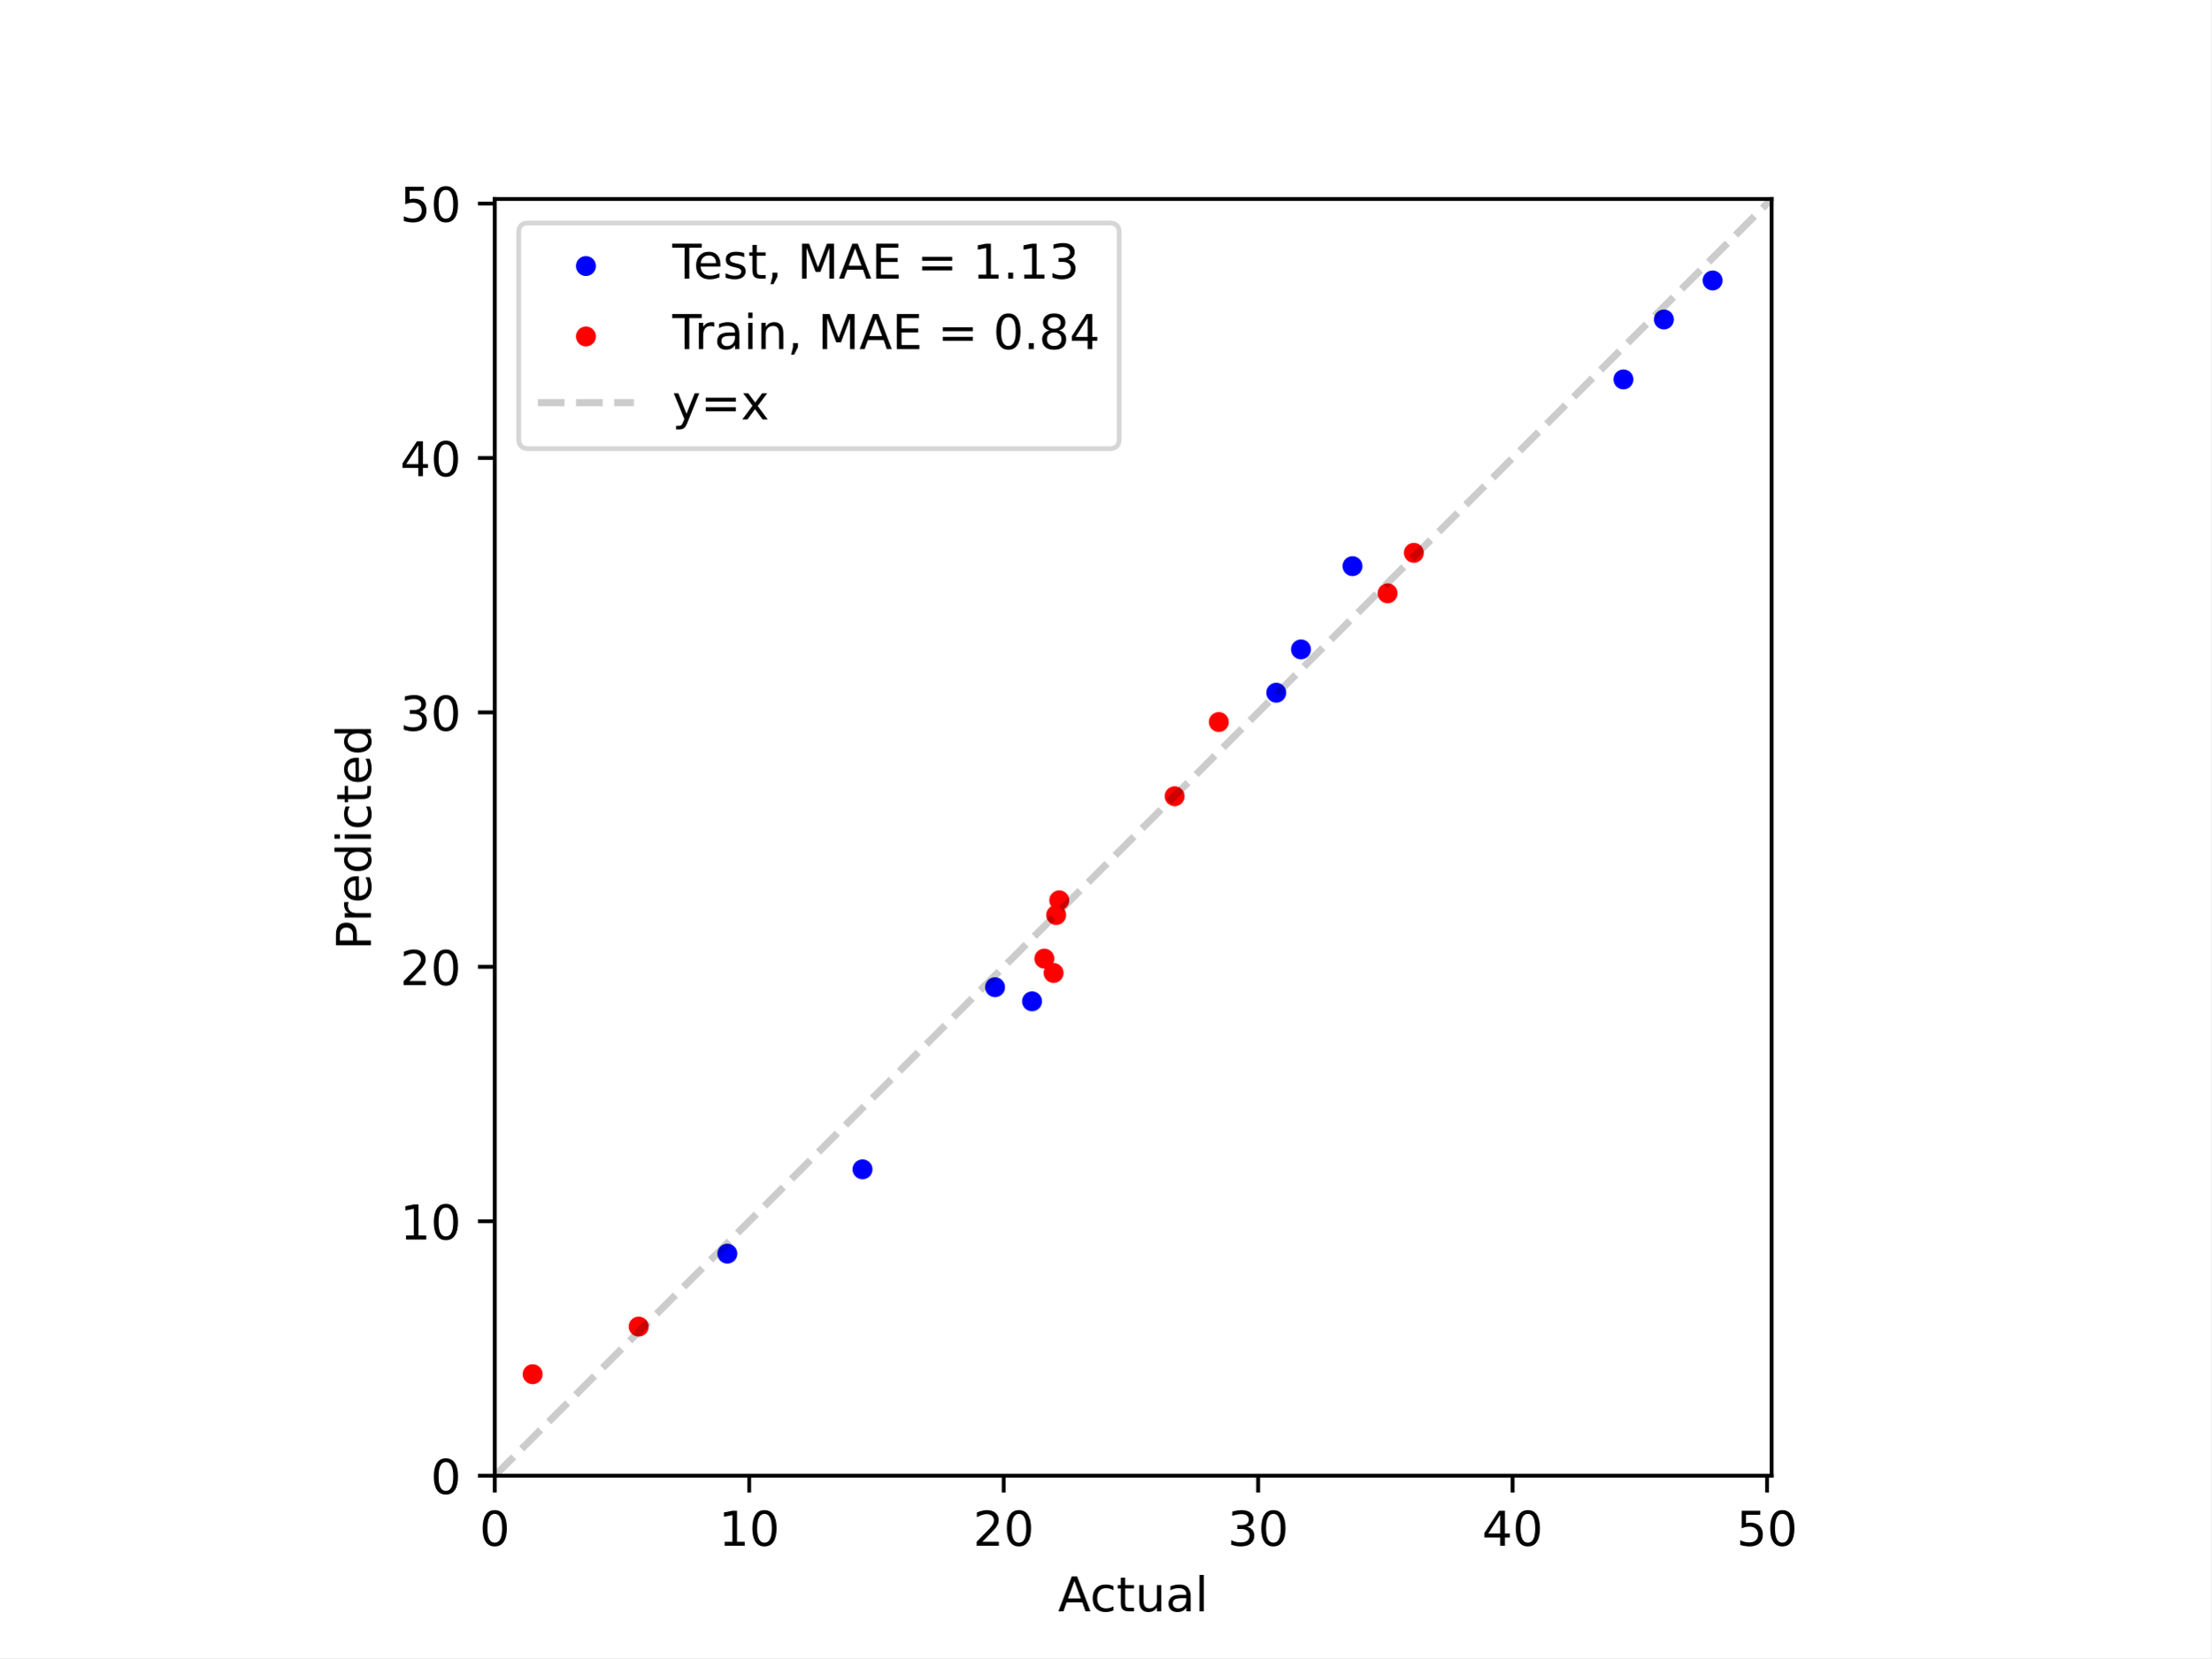
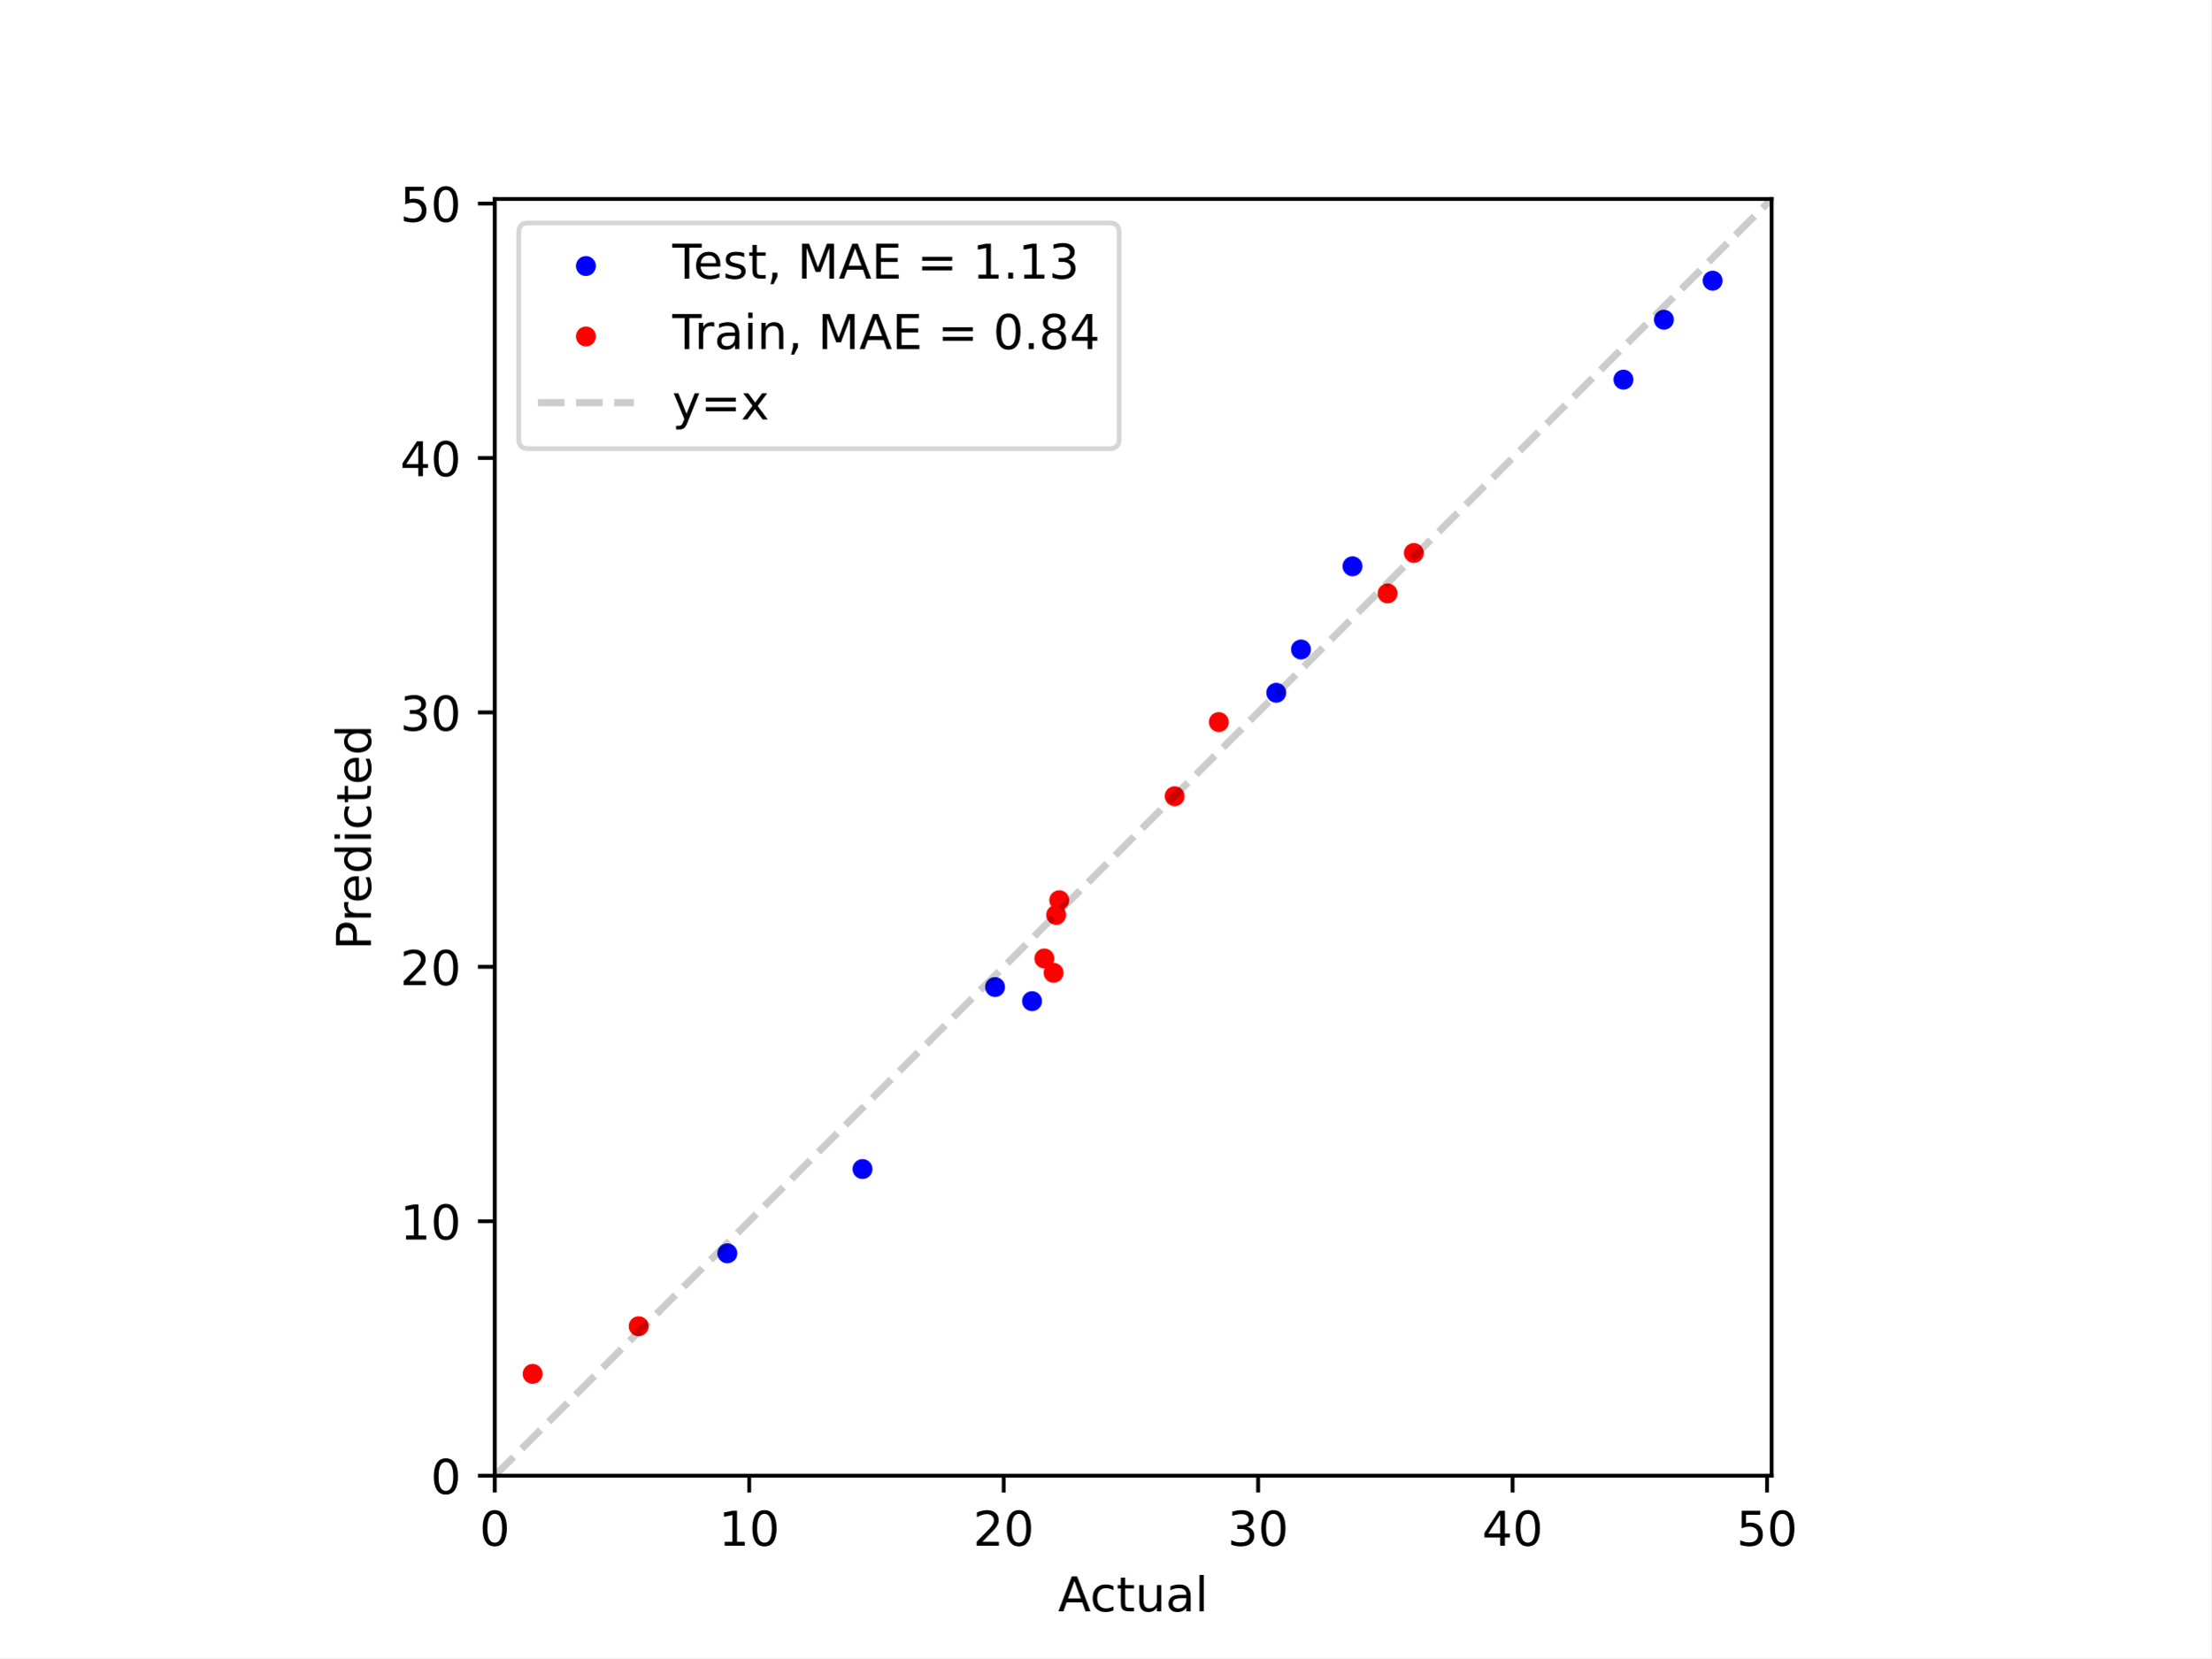
<svg xmlns="http://www.w3.org/2000/svg" xmlns:xlink="http://www.w3.org/1999/xlink" width="460.8pt" height="345.6pt" viewBox="0 0 460.8 345.6" version="1.1">
  <defs>
    <style type="text/css">*{stroke-linejoin: round; stroke-linecap: butt}</style>
  </defs>
  <g id="figure_1">
    <g id="patch_1">
      <path d="M 0 345.6  L 460.8 345.6  L 460.8 0  L 0 0  z " style="fill: #ffffff" />
    </g>
    <g id="axes_1">
      <g id="patch_2">
        <path d="M 103.104 307.584  L 369.216 307.584  L 369.216 41.472  L 103.104 41.472  z " style="fill: #ffffff" />
      </g>
      <g id="PathCollection_1">
        <defs>
-           <path id="mefe767dcaf" d="M 0 1.581  C 0.419 1.581 0.822 1.415 1.118 1.118  C 1.415 0.822 1.581 0.419 1.581 0  C 1.581 -0.419 1.415 -0.822 1.118 -1.118  C 0.822 -1.415 0.419 -1.581 0 -1.581  C -0.419 -1.581 -0.822 -1.415 -1.118 -1.118  C -1.415 -0.822 -1.581 -0.419 -1.581 0  C -1.581 0.419 -1.415 0.822 -1.118 1.118  C -0.822 1.415 -0.419 1.581 0 1.581  z " style="stroke: #0000ff" />
+           <path id="mb32ed9fb41" d="M 0 1.581  C 0.419 1.581 0.822 1.415 1.118 1.118  C 1.415 0.822 1.581 0.419 1.581 0  C 1.581 -0.419 1.415 -0.822 1.118 -1.118  C 0.822 -1.415 0.419 -1.581 0 -1.581  C -0.419 -1.581 -0.822 -1.415 -1.118 -1.118  C -1.415 -0.822 -1.581 -0.419 -1.581 0  C -1.581 0.419 -1.415 0.822 -1.118 1.118  C -0.822 1.415 -0.419 1.581 0 1.581  z " style="stroke: #0000ff" />
        </defs>
-         <g clip-path="url(#p537cecfb97)">
-           <use xlink:href="#mefe767dcaf" x="215.081" y="208.707" style="fill: #0000ff; stroke: #0000ff" />
-           <use xlink:href="#mefe767dcaf" x="179.748" y="243.728" style="fill: #0000ff; stroke: #0000ff" />
-           <use xlink:href="#mefe767dcaf" x="207.372" y="205.767" style="fill: #0000ff; stroke: #0000ff" />
-           <use xlink:href="#mefe767dcaf" x="271.131" y="135.351" style="fill: #0000ff; stroke: #0000ff" />
-           <use xlink:href="#mefe767dcaf" x="346.767" y="66.585" style="fill: #0000ff; stroke: #0000ff" />
-           <use xlink:href="#mefe767dcaf" x="151.576" y="261.302" style="fill: #0000ff; stroke: #0000ff" />
-           <use xlink:href="#mefe767dcaf" x="338.334" y="79.078" style="fill: #0000ff; stroke: #0000ff" />
-           <use xlink:href="#mefe767dcaf" x="265.975" y="144.379" style="fill: #0000ff; stroke: #0000ff" />
-           <use xlink:href="#mefe767dcaf" x="281.868" y="118" style="fill: #0000ff; stroke: #0000ff" />
-           <use xlink:href="#mefe767dcaf" x="356.92" y="58.455" style="fill: #0000ff; stroke: #0000ff" />
+         <g clip-path="url(#pcbd832520c)">
+           <use xlink:href="#mb32ed9fb41" x="215.081" y="208.673" style="fill: #0000ff; stroke: #0000ff" />
+           <use xlink:href="#mb32ed9fb41" x="179.748" y="243.67" style="fill: #0000ff; stroke: #0000ff" />
+           <use xlink:href="#mb32ed9fb41" x="207.372" y="205.734" style="fill: #0000ff; stroke: #0000ff" />
+           <use xlink:href="#mb32ed9fb41" x="271.131" y="135.37" style="fill: #0000ff; stroke: #0000ff" />
+           <use xlink:href="#mb32ed9fb41" x="346.767" y="66.632" style="fill: #0000ff; stroke: #0000ff" />
+           <use xlink:href="#mb32ed9fb41" x="151.576" y="261.235" style="fill: #0000ff; stroke: #0000ff" />
+           <use xlink:href="#mb32ed9fb41" x="338.334" y="79.125" style="fill: #0000ff; stroke: #0000ff" />
+           <use xlink:href="#mb32ed9fb41" x="265.975" y="144.391" style="fill: #0000ff; stroke: #0000ff" />
+           <use xlink:href="#mb32ed9fb41" x="281.868" y="118.03" style="fill: #0000ff; stroke: #0000ff" />
+           <use xlink:href="#mb32ed9fb41" x="356.92" y="58.5" style="fill: #0000ff; stroke: #0000ff" />
        </g>
      </g>
      <g id="PathCollection_2">
        <defs>
-           <path id="m1719aec3b1" d="M 0 1.581  C 0.419 1.581 0.822 1.415 1.118 1.118  C 1.415 0.822 1.581 0.419 1.581 0  C 1.581 -0.419 1.415 -0.822 1.118 -1.118  C 0.822 -1.415 0.419 -1.581 0 -1.581  C -0.419 -1.581 -0.822 -1.415 -1.118 -1.118  C -1.415 -0.822 -1.581 -0.419 -1.581 0  C -1.581 0.419 -1.415 0.822 -1.118 1.118  C -0.822 1.415 -0.419 1.581 0 1.581  z " style="stroke: #ff0000" />
+           <path id="m0608c07173" d="M 0 1.581  C 0.419 1.581 0.822 1.415 1.118 1.118  C 1.415 0.822 1.581 0.419 1.581 0  C 1.581 -0.419 1.415 -0.822 1.118 -1.118  C 0.822 -1.415 0.419 -1.581 0 -1.581  C -0.419 -1.581 -0.822 -1.415 -1.118 -1.118  C -1.415 -0.822 -1.581 -0.419 -1.581 0  C -1.581 0.419 -1.415 0.822 -1.118 1.118  C -0.822 1.415 -0.419 1.581 0 1.581  z " style="stroke: #ff0000" />
        </defs>
-         <g clip-path="url(#p537cecfb97)">
-           <use xlink:href="#m1719aec3b1" x="220.751" y="187.654" style="fill: #ff0000; stroke: #ff0000" />
-           <use xlink:href="#m1719aec3b1" x="219.574" y="202.8" style="fill: #ff0000; stroke: #ff0000" />
-           <use xlink:href="#m1719aec3b1" x="254.005" y="150.489" style="fill: #ff0000; stroke: #ff0000" />
-           <use xlink:href="#m1719aec3b1" x="111.001" y="286.43" style="fill: #ff0000; stroke: #ff0000" />
-           <use xlink:href="#m1719aec3b1" x="133.099" y="276.508" style="fill: #ff0000; stroke: #ff0000" />
-           <use xlink:href="#m1719aec3b1" x="294.652" y="115.223" style="fill: #ff0000; stroke: #ff0000" />
-           <use xlink:href="#m1719aec3b1" x="217.645" y="199.81" style="fill: #ff0000; stroke: #ff0000" />
-           <use xlink:href="#m1719aec3b1" x="220.108" y="190.718" style="fill: #ff0000; stroke: #ff0000" />
-           <use xlink:href="#m1719aec3b1" x="244.799" y="165.96" style="fill: #ff0000; stroke: #ff0000" />
-           <use xlink:href="#m1719aec3b1" x="289.182" y="123.66" style="fill: #ff0000; stroke: #ff0000" />
+         <g clip-path="url(#pcbd832520c)">
+           <use xlink:href="#m0608c07173" x="220.751" y="187.635" style="fill: #ff0000; stroke: #ff0000" />
+           <use xlink:href="#m0608c07173" x="219.574" y="202.77" style="fill: #ff0000; stroke: #ff0000" />
+           <use xlink:href="#m0608c07173" x="254.005" y="150.498" style="fill: #ff0000; stroke: #ff0000" />
+           <use xlink:href="#m0608c07173" x="111.001" y="286.363" style="fill: #ff0000; stroke: #ff0000" />
+           <use xlink:href="#m0608c07173" x="133.099" y="276.438" style="fill: #ff0000; stroke: #ff0000" />
+           <use xlink:href="#m0608c07173" x="294.652" y="115.254" style="fill: #ff0000; stroke: #ff0000" />
+           <use xlink:href="#m0608c07173" x="217.645" y="199.782" style="fill: #ff0000; stroke: #ff0000" />
+           <use xlink:href="#m0608c07173" x="220.108" y="190.697" style="fill: #ff0000; stroke: #ff0000" />
+           <use xlink:href="#m0608c07173" x="244.799" y="165.958" style="fill: #ff0000; stroke: #ff0000" />
+           <use xlink:href="#m0608c07173" x="289.182" y="123.686" style="fill: #ff0000; stroke: #ff0000" />
        </g>
      </g>
      <g id="matplotlib.axis_1">
        <g id="xtick_1">
          <g id="line2d_1">
            <defs>
-               <path id="m0446b11074" d="M 0 0  L 0 3.5  " style="stroke: #000000; stroke-width: 0.8" />
-             </defs>
-             <g>
-               <use xlink:href="#m0446b11074" x="103.104" y="307.584" style="stroke: #000000; stroke-width: 0.8" />
+               <path id="m0397fad5c5" d="M 0 0  L 0 3.5  " style="stroke: #000000; stroke-width: 0.8" />
+             </defs>
+             <g>
+               <use xlink:href="#m0397fad5c5" x="103.104" y="307.584" style="stroke: #000000; stroke-width: 0.8" />
            </g>
          </g>
          <g id="text_1">
            <g transform="translate(99.92275 322.1824) scale(0.1 -0.1)">
              <defs>
                <path id="DejaVuSans-30" d="M 2034 4250  Q 1547 4250 1301 3770  Q 1056 3291 1056 2328  Q 1056 1369 1301 889  Q 1547 409 2034 409  Q 2525 409 2770 889  Q 3016 1369 3016 2328  Q 3016 3291 2770 3770  Q 2525 4250 2034 4250  z M 2034 4750  Q 2819 4750 3233 4129  Q 3647 3509 3647 2328  Q 3647 1150 3233 529  Q 2819 -91 2034 -91  Q 1250 -91 836 529  Q 422 1150 422 2328  Q 422 3509 836 4129  Q 1250 4750 2034 4750  z " transform="scale(0.015625)" />
              </defs>
              <use xlink:href="#DejaVuSans-30" />
            </g>
          </g>
        </g>
        <g id="xtick_2">
          <g id="line2d_2">
            <g>
-               <use xlink:href="#m0446b11074" x="156.136" y="307.584" style="stroke: #000000; stroke-width: 0.8" />
+               <use xlink:href="#m0397fad5c5" x="156.136" y="307.584" style="stroke: #000000; stroke-width: 0.8" />
            </g>
          </g>
          <g id="text_2">
            <g transform="translate(149.774 322.1824) scale(0.1 -0.1)">
              <defs>
                <path id="DejaVuSans-31" d="M 794 531  L 1825 531  L 1825 4091  L 703 3866  L 703 4441  L 1819 4666  L 2450 4666  L 2450 531  L 3481 531  L 3481 0  L 794 0  L 794 531  z " transform="scale(0.015625)" />
              </defs>
              <use xlink:href="#DejaVuSans-31" />
              <use xlink:href="#DejaVuSans-30" x="63.623" />
            </g>
          </g>
        </g>
        <g id="xtick_3">
          <g id="line2d_3">
            <g>
-               <use xlink:href="#m0446b11074" x="209.169" y="307.584" style="stroke: #000000; stroke-width: 0.8" />
+               <use xlink:href="#m0397fad5c5" x="209.169" y="307.584" style="stroke: #000000; stroke-width: 0.8" />
            </g>
          </g>
          <g id="text_3">
            <g transform="translate(202.8064 322.1824) scale(0.1 -0.1)">
              <defs>
                <path id="DejaVuSans-32" d="M 1228 531  L 3431 531  L 3431 0  L 469 0  L 469 531  Q 828 903 1448 1529  Q 2069 2156 2228 2338  Q 2531 2678 2651 2914  Q 2772 3150 2772 3378  Q 2772 3750 2511 3984  Q 2250 4219 1831 4219  Q 1534 4219 1204 4116  Q 875 4013 500 3803  L 500 4441  Q 881 4594 1212 4672  Q 1544 4750 1819 4750  Q 2544 4750 2975 4387  Q 3406 4025 3406 3419  Q 3406 3131 3298 2873  Q 3191 2616 2906 2266  Q 2828 2175 2409 1742  Q 1991 1309 1228 531  z " transform="scale(0.015625)" />
              </defs>
              <use xlink:href="#DejaVuSans-32" />
              <use xlink:href="#DejaVuSans-30" x="63.623" />
            </g>
          </g>
        </g>
        <g id="xtick_4">
          <g id="line2d_4">
            <g>
-               <use xlink:href="#m0446b11074" x="262.201" y="307.584" style="stroke: #000000; stroke-width: 0.8" />
+               <use xlink:href="#m0397fad5c5" x="262.201" y="307.584" style="stroke: #000000; stroke-width: 0.8" />
            </g>
          </g>
          <g id="text_4">
            <g transform="translate(255.8389 322.1824) scale(0.1 -0.1)">
              <defs>
                <path id="DejaVuSans-33" d="M 2597 2516  Q 3050 2419 3304 2112  Q 3559 1806 3559 1356  Q 3559 666 3084 287  Q 2609 -91 1734 -91  Q 1441 -91 1130 -33  Q 819 25 488 141  L 488 750  Q 750 597 1062 519  Q 1375 441 1716 441  Q 2309 441 2620 675  Q 2931 909 2931 1356  Q 2931 1769 2642 2001  Q 2353 2234 1838 2234  L 1294 2234  L 1294 2753  L 1863 2753  Q 2328 2753 2575 2939  Q 2822 3125 2822 3475  Q 2822 3834 2567 4026  Q 2313 4219 1838 4219  Q 1578 4219 1281 4162  Q 984 4106 628 3988  L 628 4550  Q 988 4650 1302 4700  Q 1616 4750 1894 4750  Q 2613 4750 3031 4423  Q 3450 4097 3450 3541  Q 3450 3153 3228 2886  Q 3006 2619 2597 2516  z " transform="scale(0.015625)" />
              </defs>
              <use xlink:href="#DejaVuSans-33" />
              <use xlink:href="#DejaVuSans-30" x="63.623" />
            </g>
          </g>
        </g>
        <g id="xtick_5">
          <g id="line2d_5">
            <g>
-               <use xlink:href="#m0446b11074" x="315.234" y="307.584" style="stroke: #000000; stroke-width: 0.8" />
+               <use xlink:href="#m0397fad5c5" x="315.234" y="307.584" style="stroke: #000000; stroke-width: 0.8" />
            </g>
          </g>
          <g id="text_5">
            <g transform="translate(308.8713 322.1824) scale(0.1 -0.1)">
              <defs>
                <path id="DejaVuSans-34" d="M 2419 4116  L 825 1625  L 2419 1625  L 2419 4116  z M 2253 4666  L 3047 4666  L 3047 1625  L 3713 1625  L 3713 1100  L 3047 1100  L 3047 0  L 2419 0  L 2419 1100  L 313 1100  L 313 1709  L 2253 4666  z " transform="scale(0.015625)" />
              </defs>
              <use xlink:href="#DejaVuSans-34" />
              <use xlink:href="#DejaVuSans-30" x="63.623" />
            </g>
          </g>
        </g>
        <g id="xtick_6">
          <g id="line2d_6">
            <g>
-               <use xlink:href="#m0446b11074" x="368.266" y="307.584" style="stroke: #000000; stroke-width: 0.8" />
+               <use xlink:href="#m0397fad5c5" x="368.266" y="307.584" style="stroke: #000000; stroke-width: 0.8" />
            </g>
          </g>
          <g id="text_6">
            <g transform="translate(361.9038 322.1824) scale(0.1 -0.1)">
              <defs>
                <path id="DejaVuSans-35" d="M 691 4666  L 3169 4666  L 3169 4134  L 1269 4134  L 1269 2991  Q 1406 3038 1543 3061  Q 1681 3084 1819 3084  Q 2600 3084 3056 2656  Q 3513 2228 3513 1497  Q 3513 744 3044 326  Q 2575 -91 1722 -91  Q 1428 -91 1123 -41  Q 819 9 494 109  L 494 744  Q 775 591 1075 516  Q 1375 441 1709 441  Q 2250 441 2565 725  Q 2881 1009 2881 1497  Q 2881 1984 2565 2268  Q 2250 2553 1709 2553  Q 1456 2553 1204 2497  Q 953 2441 691 2322  L 691 4666  z " transform="scale(0.015625)" />
              </defs>
              <use xlink:href="#DejaVuSans-35" />
              <use xlink:href="#DejaVuSans-30" x="63.623" />
            </g>
          </g>
        </g>
        <g id="text_7">
          <g transform="translate(220.4959 335.8606) scale(0.1 -0.1)">
            <defs>
              <path id="DejaVuSans-41" d="M 2188 4044  L 1331 1722  L 3047 1722  L 2188 4044  z M 1831 4666  L 2547 4666  L 4325 0  L 3669 0  L 3244 1197  L 1141 1197  L 716 0  L 50 0  L 1831 4666  z " transform="scale(0.015625)" />
              <path id="DejaVuSans-63" d="M 3122 3366  L 3122 2828  Q 2878 2963 2633 3030  Q 2388 3097 2138 3097  Q 1578 3097 1268 2742  Q 959 2388 959 1747  Q 959 1106 1268 751  Q 1578 397 2138 397  Q 2388 397 2633 464  Q 2878 531 3122 666  L 3122 134  Q 2881 22 2623 -34  Q 2366 -91 2075 -91  Q 1284 -91 818 406  Q 353 903 353 1747  Q 353 2603 823 3093  Q 1294 3584 2113 3584  Q 2378 3584 2631 3529  Q 2884 3475 3122 3366  z " transform="scale(0.015625)" />
              <path id="DejaVuSans-74" d="M 1172 4494  L 1172 3500  L 2356 3500  L 2356 3053  L 1172 3053  L 1172 1153  Q 1172 725 1289 603  Q 1406 481 1766 481  L 2356 481  L 2356 0  L 1766 0  Q 1100 0 847 248  Q 594 497 594 1153  L 594 3053  L 172 3053  L 172 3500  L 594 3500  L 594 4494  L 1172 4494  z " transform="scale(0.015625)" />
              <path id="DejaVuSans-75" d="M 544 1381  L 544 3500  L 1119 3500  L 1119 1403  Q 1119 906 1312 657  Q 1506 409 1894 409  Q 2359 409 2629 706  Q 2900 1003 2900 1516  L 2900 3500  L 3475 3500  L 3475 0  L 2900 0  L 2900 538  Q 2691 219 2414 64  Q 2138 -91 1772 -91  Q 1169 -91 856 284  Q 544 659 544 1381  z M 1991 3584  L 1991 3584  z " transform="scale(0.015625)" />
              <path id="DejaVuSans-61" d="M 2194 1759  Q 1497 1759 1228 1600  Q 959 1441 959 1056  Q 959 750 1161 570  Q 1363 391 1709 391  Q 2188 391 2477 730  Q 2766 1069 2766 1631  L 2766 1759  L 2194 1759  z M 3341 1997  L 3341 0  L 2766 0  L 2766 531  Q 2569 213 2275 61  Q 1981 -91 1556 -91  Q 1019 -91 701 211  Q 384 513 384 1019  Q 384 1609 779 1909  Q 1175 2209 1959 2209  L 2766 2209  L 2766 2266  Q 2766 2663 2505 2880  Q 2244 3097 1772 3097  Q 1472 3097 1187 3025  Q 903 2953 641 2809  L 641 3341  Q 956 3463 1253 3523  Q 1550 3584 1831 3584  Q 2591 3584 2966 3190  Q 3341 2797 3341 1997  z " transform="scale(0.015625)" />
              <path id="DejaVuSans-6c" d="M 603 4863  L 1178 4863  L 1178 0  L 603 0  L 603 4863  z " transform="scale(0.015625)" />
            </defs>
            <use xlink:href="#DejaVuSans-41" />
            <use xlink:href="#DejaVuSans-63" x="66.658" />
            <use xlink:href="#DejaVuSans-74" x="121.639" />
            <use xlink:href="#DejaVuSans-75" x="160.848" />
            <use xlink:href="#DejaVuSans-61" x="224.227" />
            <use xlink:href="#DejaVuSans-6c" x="285.506" />
          </g>
        </g>
      </g>
      <g id="matplotlib.axis_2">
        <g id="ytick_1">
          <g id="line2d_7">
            <defs>
-               <path id="m635bc2f3e3" d="M 0 0  L -3.5 0  " style="stroke: #000000; stroke-width: 0.8" />
-             </defs>
-             <g>
-               <use xlink:href="#m635bc2f3e3" x="103.104" y="307.584" style="stroke: #000000; stroke-width: 0.8" />
+               <path id="mcb810ab3c8" d="M 0 0  L -3.5 0  " style="stroke: #000000; stroke-width: 0.8" />
+             </defs>
+             <g>
+               <use xlink:href="#mcb810ab3c8" x="103.104" y="307.584" style="stroke: #000000; stroke-width: 0.8" />
            </g>
          </g>
          <g id="text_8">
            <g transform="translate(89.7415 311.3832) scale(0.1 -0.1)">
              <use xlink:href="#DejaVuSans-30" />
            </g>
          </g>
        </g>
        <g id="ytick_2">
          <g id="line2d_8">
            <g>
-               <use xlink:href="#m635bc2f3e3" x="103.104" y="254.552" style="stroke: #000000; stroke-width: 0.8" />
+               <use xlink:href="#mcb810ab3c8" x="103.104" y="254.552" style="stroke: #000000; stroke-width: 0.8" />
            </g>
          </g>
          <g id="text_9">
            <g transform="translate(83.379 258.3508) scale(0.1 -0.1)">
              <use xlink:href="#DejaVuSans-31" />
              <use xlink:href="#DejaVuSans-30" x="63.623" />
            </g>
          </g>
        </g>
        <g id="ytick_3">
          <g id="line2d_9">
            <g>
-               <use xlink:href="#m635bc2f3e3" x="103.104" y="201.519" style="stroke: #000000; stroke-width: 0.8" />
+               <use xlink:href="#mcb810ab3c8" x="103.104" y="201.519" style="stroke: #000000; stroke-width: 0.8" />
            </g>
          </g>
          <g id="text_10">
            <g transform="translate(83.379 205.3183) scale(0.1 -0.1)">
              <use xlink:href="#DejaVuSans-32" />
              <use xlink:href="#DejaVuSans-30" x="63.623" />
            </g>
          </g>
        </g>
        <g id="ytick_4">
          <g id="line2d_10">
            <g>
-               <use xlink:href="#m635bc2f3e3" x="103.104" y="148.487" style="stroke: #000000; stroke-width: 0.8" />
+               <use xlink:href="#mcb810ab3c8" x="103.104" y="148.487" style="stroke: #000000; stroke-width: 0.8" />
            </g>
          </g>
          <g id="text_11">
            <g transform="translate(83.379 152.2859) scale(0.1 -0.1)">
              <use xlink:href="#DejaVuSans-33" />
              <use xlink:href="#DejaVuSans-30" x="63.623" />
            </g>
          </g>
        </g>
        <g id="ytick_5">
          <g id="line2d_11">
            <g>
-               <use xlink:href="#m635bc2f3e3" x="103.104" y="95.454" style="stroke: #000000; stroke-width: 0.8" />
+               <use xlink:href="#mcb810ab3c8" x="103.104" y="95.454" style="stroke: #000000; stroke-width: 0.8" />
            </g>
          </g>
          <g id="text_12">
            <g transform="translate(83.379 99.25341) scale(0.1 -0.1)">
              <use xlink:href="#DejaVuSans-34" />
              <use xlink:href="#DejaVuSans-30" x="63.623" />
            </g>
          </g>
        </g>
        <g id="ytick_6">
          <g id="line2d_12">
            <g>
-               <use xlink:href="#m635bc2f3e3" x="103.104" y="42.422" style="stroke: #000000; stroke-width: 0.8" />
+               <use xlink:href="#mcb810ab3c8" x="103.104" y="42.422" style="stroke: #000000; stroke-width: 0.8" />
            </g>
          </g>
          <g id="text_13">
            <g transform="translate(83.379 46.22096) scale(0.1 -0.1)">
              <use xlink:href="#DejaVuSans-35" />
              <use xlink:href="#DejaVuSans-30" x="63.623" />
            </g>
          </g>
        </g>
        <g id="text_14">
          <g transform="translate(77.29931 197.9983) rotate(-90) scale(0.1 -0.1)">
            <defs>
              <path id="DejaVuSans-50" d="M 1259 4147  L 1259 2394  L 2053 2394  Q 2494 2394 2734 2622  Q 2975 2850 2975 3272  Q 2975 3691 2734 3919  Q 2494 4147 2053 4147  L 1259 4147  z M 628 4666  L 2053 4666  Q 2838 4666 3239 4311  Q 3641 3956 3641 3272  Q 3641 2581 3239 2228  Q 2838 1875 2053 1875  L 1259 1875  L 1259 0  L 628 0  L 628 4666  z " transform="scale(0.015625)" />
              <path id="DejaVuSans-72" d="M 2631 2963  Q 2534 3019 2420 3045  Q 2306 3072 2169 3072  Q 1681 3072 1420 2755  Q 1159 2438 1159 1844  L 1159 0  L 581 0  L 581 3500  L 1159 3500  L 1159 2956  Q 1341 3275 1631 3429  Q 1922 3584 2338 3584  Q 2397 3584 2469 3576  Q 2541 3569 2628 3553  L 2631 2963  z " transform="scale(0.015625)" />
              <path id="DejaVuSans-65" d="M 3597 1894  L 3597 1613  L 953 1613  Q 991 1019 1311 708  Q 1631 397 2203 397  Q 2534 397 2845 478  Q 3156 559 3463 722  L 3463 178  Q 3153 47 2828 -22  Q 2503 -91 2169 -91  Q 1331 -91 842 396  Q 353 884 353 1716  Q 353 2575 817 3079  Q 1281 3584 2069 3584  Q 2775 3584 3186 3129  Q 3597 2675 3597 1894  z M 3022 2063  Q 3016 2534 2758 2815  Q 2500 3097 2075 3097  Q 1594 3097 1305 2825  Q 1016 2553 972 2059  L 3022 2063  z " transform="scale(0.015625)" />
              <path id="DejaVuSans-64" d="M 2906 2969  L 2906 4863  L 3481 4863  L 3481 0  L 2906 0  L 2906 525  Q 2725 213 2448 61  Q 2172 -91 1784 -91  Q 1150 -91 751 415  Q 353 922 353 1747  Q 353 2572 751 3078  Q 1150 3584 1784 3584  Q 2172 3584 2448 3432  Q 2725 3281 2906 2969  z M 947 1747  Q 947 1113 1208 752  Q 1469 391 1925 391  Q 2381 391 2643 752  Q 2906 1113 2906 1747  Q 2906 2381 2643 2742  Q 2381 3103 1925 3103  Q 1469 3103 1208 2742  Q 947 2381 947 1747  z " transform="scale(0.015625)" />
              <path id="DejaVuSans-69" d="M 603 3500  L 1178 3500  L 1178 0  L 603 0  L 603 3500  z M 603 4863  L 1178 4863  L 1178 4134  L 603 4134  L 603 4863  z " transform="scale(0.015625)" />
            </defs>
            <use xlink:href="#DejaVuSans-50" />
            <use xlink:href="#DejaVuSans-72" x="58.553" />
            <use xlink:href="#DejaVuSans-65" x="97.416" />
            <use xlink:href="#DejaVuSans-64" x="158.939" />
            <use xlink:href="#DejaVuSans-69" x="222.416" />
            <use xlink:href="#DejaVuSans-63" x="250.199" />
            <use xlink:href="#DejaVuSans-74" x="305.18" />
            <use xlink:href="#DejaVuSans-65" x="344.389" />
            <use xlink:href="#DejaVuSans-64" x="405.912" />
          </g>
        </g>
      </g>
      <g id="line2d_13">
-         <path d="M 103.104 307.584  L 369.216 41.472  " clip-path="url(#p537cecfb97)" style="fill: none; stroke-dasharray: 5.55,2.4; stroke-dashoffset: 0; stroke: #000000; stroke-opacity: 0.2; stroke-width: 1.5" />
+         <path d="M 103.104 307.584  L 369.216 41.472  " clip-path="url(#pcbd832520c)" style="fill: none; stroke-dasharray: 5.55,2.4; stroke-dashoffset: 0; stroke: #000000; stroke-opacity: 0.2; stroke-width: 1.5" />
      </g>
      <g id="patch_3">
        <path d="M 103.104 307.584  L 103.104 41.472  " style="fill: none; stroke: #000000; stroke-width: 0.8; stroke-linejoin: miter; stroke-linecap: square" />
      </g>
      <g id="patch_4">
        <path d="M 369.216 307.584  L 369.216 41.472  " style="fill: none; stroke: #000000; stroke-width: 0.8; stroke-linejoin: miter; stroke-linecap: square" />
      </g>
      <g id="patch_5">
        <path d="M 103.104 307.584  L 369.216 307.584  " style="fill: none; stroke: #000000; stroke-width: 0.8; stroke-linejoin: miter; stroke-linecap: square" />
      </g>
      <g id="patch_6">
        <path d="M 103.104 41.472  L 369.216 41.472  " style="fill: none; stroke: #000000; stroke-width: 0.8; stroke-linejoin: miter; stroke-linecap: square" />
      </g>
      <g id="legend_1">
        <g id="patch_7">
          <path d="M 110.104 93.506  L 231.237 93.506  Q 233.237 93.506 233.237 91.506  L 233.237 48.472  Q 233.237 46.472 231.237 46.472  L 110.104 46.472  Q 108.104 46.472 108.104 48.472  L 108.104 91.506  Q 108.104 93.506 110.104 93.506  z " style="fill: #ffffff; opacity: 0.8; stroke: #cccccc; stroke-linejoin: miter" />
        </g>
        <g id="PathCollection_3">
          <g>
-             <use xlink:href="#mefe767dcaf" x="122.104" y="55.445" style="fill: #0000ff; stroke: #0000ff" />
+             <use xlink:href="#mb32ed9fb41" x="122.104" y="55.445" style="fill: #0000ff; stroke: #0000ff" />
          </g>
        </g>
        <g id="text_15">
          <g transform="translate(140.104 58.07044) scale(0.1 -0.1)">
            <defs>
              <path id="DejaVuSans-54" d="M -19 4666  L 3928 4666  L 3928 4134  L 2272 4134  L 2272 0  L 1638 0  L 1638 4134  L -19 4134  L -19 4666  z " transform="scale(0.015625)" />
              <path id="DejaVuSans-73" d="M 2834 3397  L 2834 2853  Q 2591 2978 2328 3040  Q 2066 3103 1784 3103  Q 1356 3103 1142 2972  Q 928 2841 928 2578  Q 928 2378 1081 2264  Q 1234 2150 1697 2047  L 1894 2003  Q 2506 1872 2764 1633  Q 3022 1394 3022 966  Q 3022 478 2636 193  Q 2250 -91 1575 -91  Q 1294 -91 989 -36  Q 684 19 347 128  L 347 722  Q 666 556 975 473  Q 1284 391 1588 391  Q 1994 391 2212 530  Q 2431 669 2431 922  Q 2431 1156 2273 1281  Q 2116 1406 1581 1522  L 1381 1569  Q 847 1681 609 1914  Q 372 2147 372 2553  Q 372 3047 722 3315  Q 1072 3584 1716 3584  Q 2034 3584 2315 3537  Q 2597 3491 2834 3397  z " transform="scale(0.015625)" />
              <path id="DejaVuSans-2c" d="M 750 794  L 1409 794  L 1409 256  L 897 -744  L 494 -744  L 750 256  L 750 794  z " transform="scale(0.015625)" />
              <path id="DejaVuSans-20" transform="scale(0.015625)" />
              <path id="DejaVuSans-4d" d="M 628 4666  L 1569 4666  L 2759 1491  L 3956 4666  L 4897 4666  L 4897 0  L 4281 0  L 4281 4097  L 3078 897  L 2444 897  L 1241 4097  L 1241 0  L 628 0  L 628 4666  z " transform="scale(0.015625)" />
              <path id="DejaVuSans-45" d="M 628 4666  L 3578 4666  L 3578 4134  L 1259 4134  L 1259 2753  L 3481 2753  L 3481 2222  L 1259 2222  L 1259 531  L 3634 531  L 3634 0  L 628 0  L 628 4666  z " transform="scale(0.015625)" />
              <path id="DejaVuSans-3d" d="M 678 2906  L 4684 2906  L 4684 2381  L 678 2381  L 678 2906  z M 678 1631  L 4684 1631  L 4684 1100  L 678 1100  L 678 1631  z " transform="scale(0.015625)" />
              <path id="DejaVuSans-2e" d="M 684 794  L 1344 794  L 1344 0  L 684 0  L 684 794  z " transform="scale(0.015625)" />
            </defs>
            <use xlink:href="#DejaVuSans-54" />
            <use xlink:href="#DejaVuSans-65" x="44.084" />
            <use xlink:href="#DejaVuSans-73" x="105.607" />
            <use xlink:href="#DejaVuSans-74" x="157.707" />
            <use xlink:href="#DejaVuSans-2c" x="196.916" />
            <use xlink:href="#DejaVuSans-20" x="228.703" />
            <use xlink:href="#DejaVuSans-4d" x="260.49" />
            <use xlink:href="#DejaVuSans-41" x="346.77" />
            <use xlink:href="#DejaVuSans-45" x="415.178" />
            <use xlink:href="#DejaVuSans-20" x="478.361" />
            <use xlink:href="#DejaVuSans-3d" x="510.148" />
            <use xlink:href="#DejaVuSans-20" x="593.938" />
            <use xlink:href="#DejaVuSans-31" x="625.725" />
            <use xlink:href="#DejaVuSans-2e" x="689.348" />
            <use xlink:href="#DejaVuSans-31" x="721.135" />
            <use xlink:href="#DejaVuSans-33" x="784.758" />
          </g>
        </g>
        <g id="PathCollection_4">
          <g>
-             <use xlink:href="#m1719aec3b1" x="122.104" y="70.124" style="fill: #ff0000; stroke: #ff0000" />
+             <use xlink:href="#m0608c07173" x="122.104" y="70.124" style="fill: #ff0000; stroke: #ff0000" />
          </g>
        </g>
        <g id="text_16">
          <g transform="translate(140.104 72.74856) scale(0.1 -0.1)">
            <defs>
              <path id="DejaVuSans-6e" d="M 3513 2113  L 3513 0  L 2938 0  L 2938 2094  Q 2938 2591 2744 2837  Q 2550 3084 2163 3084  Q 1697 3084 1428 2787  Q 1159 2491 1159 1978  L 1159 0  L 581 0  L 581 3500  L 1159 3500  L 1159 2956  Q 1366 3272 1645 3428  Q 1925 3584 2291 3584  Q 2894 3584 3203 3211  Q 3513 2838 3513 2113  z " transform="scale(0.015625)" />
              <path id="DejaVuSans-38" d="M 2034 2216  Q 1584 2216 1326 1975  Q 1069 1734 1069 1313  Q 1069 891 1326 650  Q 1584 409 2034 409  Q 2484 409 2743 651  Q 3003 894 3003 1313  Q 3003 1734 2745 1975  Q 2488 2216 2034 2216  z M 1403 2484  Q 997 2584 770 2862  Q 544 3141 544 3541  Q 544 4100 942 4425  Q 1341 4750 2034 4750  Q 2731 4750 3128 4425  Q 3525 4100 3525 3541  Q 3525 3141 3298 2862  Q 3072 2584 2669 2484  Q 3125 2378 3379 2068  Q 3634 1759 3634 1313  Q 3634 634 3220 271  Q 2806 -91 2034 -91  Q 1263 -91 848 271  Q 434 634 434 1313  Q 434 1759 690 2068  Q 947 2378 1403 2484  z M 1172 3481  Q 1172 3119 1398 2916  Q 1625 2713 2034 2713  Q 2441 2713 2670 2916  Q 2900 3119 2900 3481  Q 2900 3844 2670 4047  Q 2441 4250 2034 4250  Q 1625 4250 1398 4047  Q 1172 3844 1172 3481  z " transform="scale(0.015625)" />
            </defs>
            <use xlink:href="#DejaVuSans-54" />
            <use xlink:href="#DejaVuSans-72" x="46.334" />
            <use xlink:href="#DejaVuSans-61" x="87.447" />
            <use xlink:href="#DejaVuSans-69" x="148.727" />
            <use xlink:href="#DejaVuSans-6e" x="176.51" />
            <use xlink:href="#DejaVuSans-2c" x="239.889" />
            <use xlink:href="#DejaVuSans-20" x="271.676" />
            <use xlink:href="#DejaVuSans-4d" x="303.463" />
            <use xlink:href="#DejaVuSans-41" x="389.742" />
            <use xlink:href="#DejaVuSans-45" x="458.15" />
            <use xlink:href="#DejaVuSans-20" x="521.334" />
            <use xlink:href="#DejaVuSans-3d" x="553.121" />
            <use xlink:href="#DejaVuSans-20" x="636.91" />
            <use xlink:href="#DejaVuSans-30" x="668.697" />
            <use xlink:href="#DejaVuSans-2e" x="732.32" />
            <use xlink:href="#DejaVuSans-38" x="764.107" />
            <use xlink:href="#DejaVuSans-34" x="827.73" />
          </g>
        </g>
        <g id="line2d_14">
          <path d="M 112.104 83.927  L 122.104 83.927  L 132.104 83.927  " style="fill: none; stroke-dasharray: 5.55,2.4; stroke-dashoffset: 0; stroke: #000000; stroke-opacity: 0.2; stroke-width: 1.5" />
        </g>
        <g id="text_17">
          <g transform="translate(140.104 87.42669) scale(0.1 -0.1)">
            <defs>
              <path id="DejaVuSans-79" d="M 2059 -325  Q 1816 -950 1584 -1140  Q 1353 -1331 966 -1331  L 506 -1331  L 506 -850  L 844 -850  Q 1081 -850 1212 -737  Q 1344 -625 1503 -206  L 1606 56  L 191 3500  L 800 3500  L 1894 763  L 2988 3500  L 3597 3500  L 2059 -325  z " transform="scale(0.015625)" />
              <path id="DejaVuSans-78" d="M 3513 3500  L 2247 1797  L 3578 0  L 2900 0  L 1881 1375  L 863 0  L 184 0  L 1544 1831  L 300 3500  L 978 3500  L 1906 2253  L 2834 3500  L 3513 3500  z " transform="scale(0.015625)" />
            </defs>
            <use xlink:href="#DejaVuSans-79" />
            <use xlink:href="#DejaVuSans-3d" x="59.18" />
            <use xlink:href="#DejaVuSans-78" x="142.969" />
          </g>
        </g>
      </g>
    </g>
  </g>
  <defs>
-     <clipPath id="p537cecfb97">
+     <clipPath id="pcbd832520c">
      <rect x="103.104" y="41.472" width="266.112" height="266.112" />
    </clipPath>
  </defs>
</svg>
